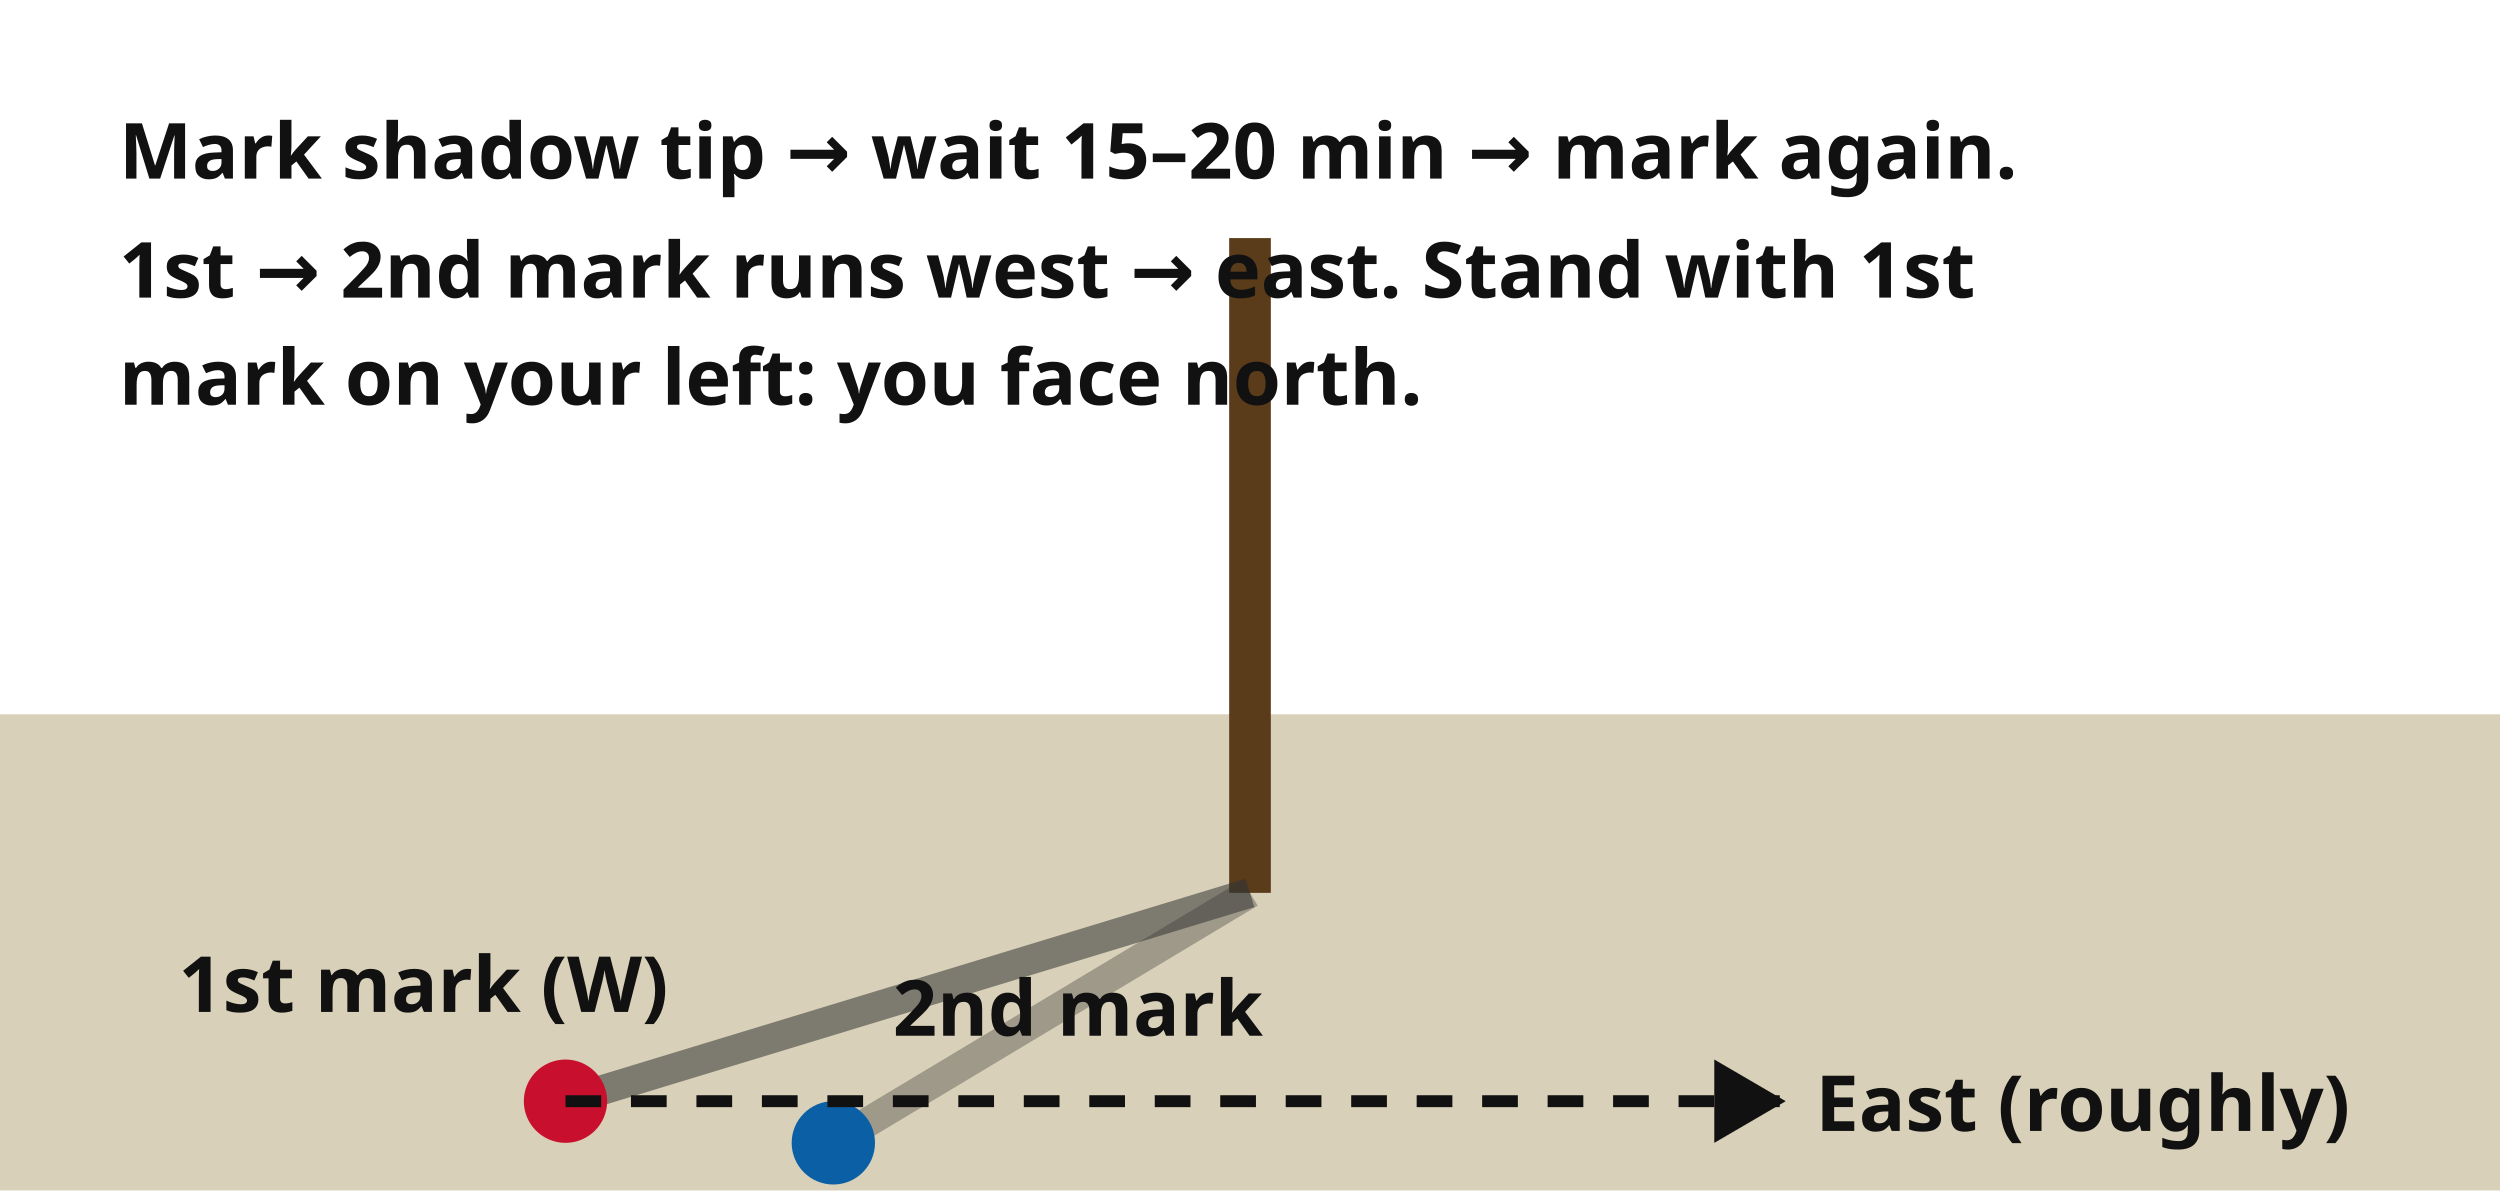
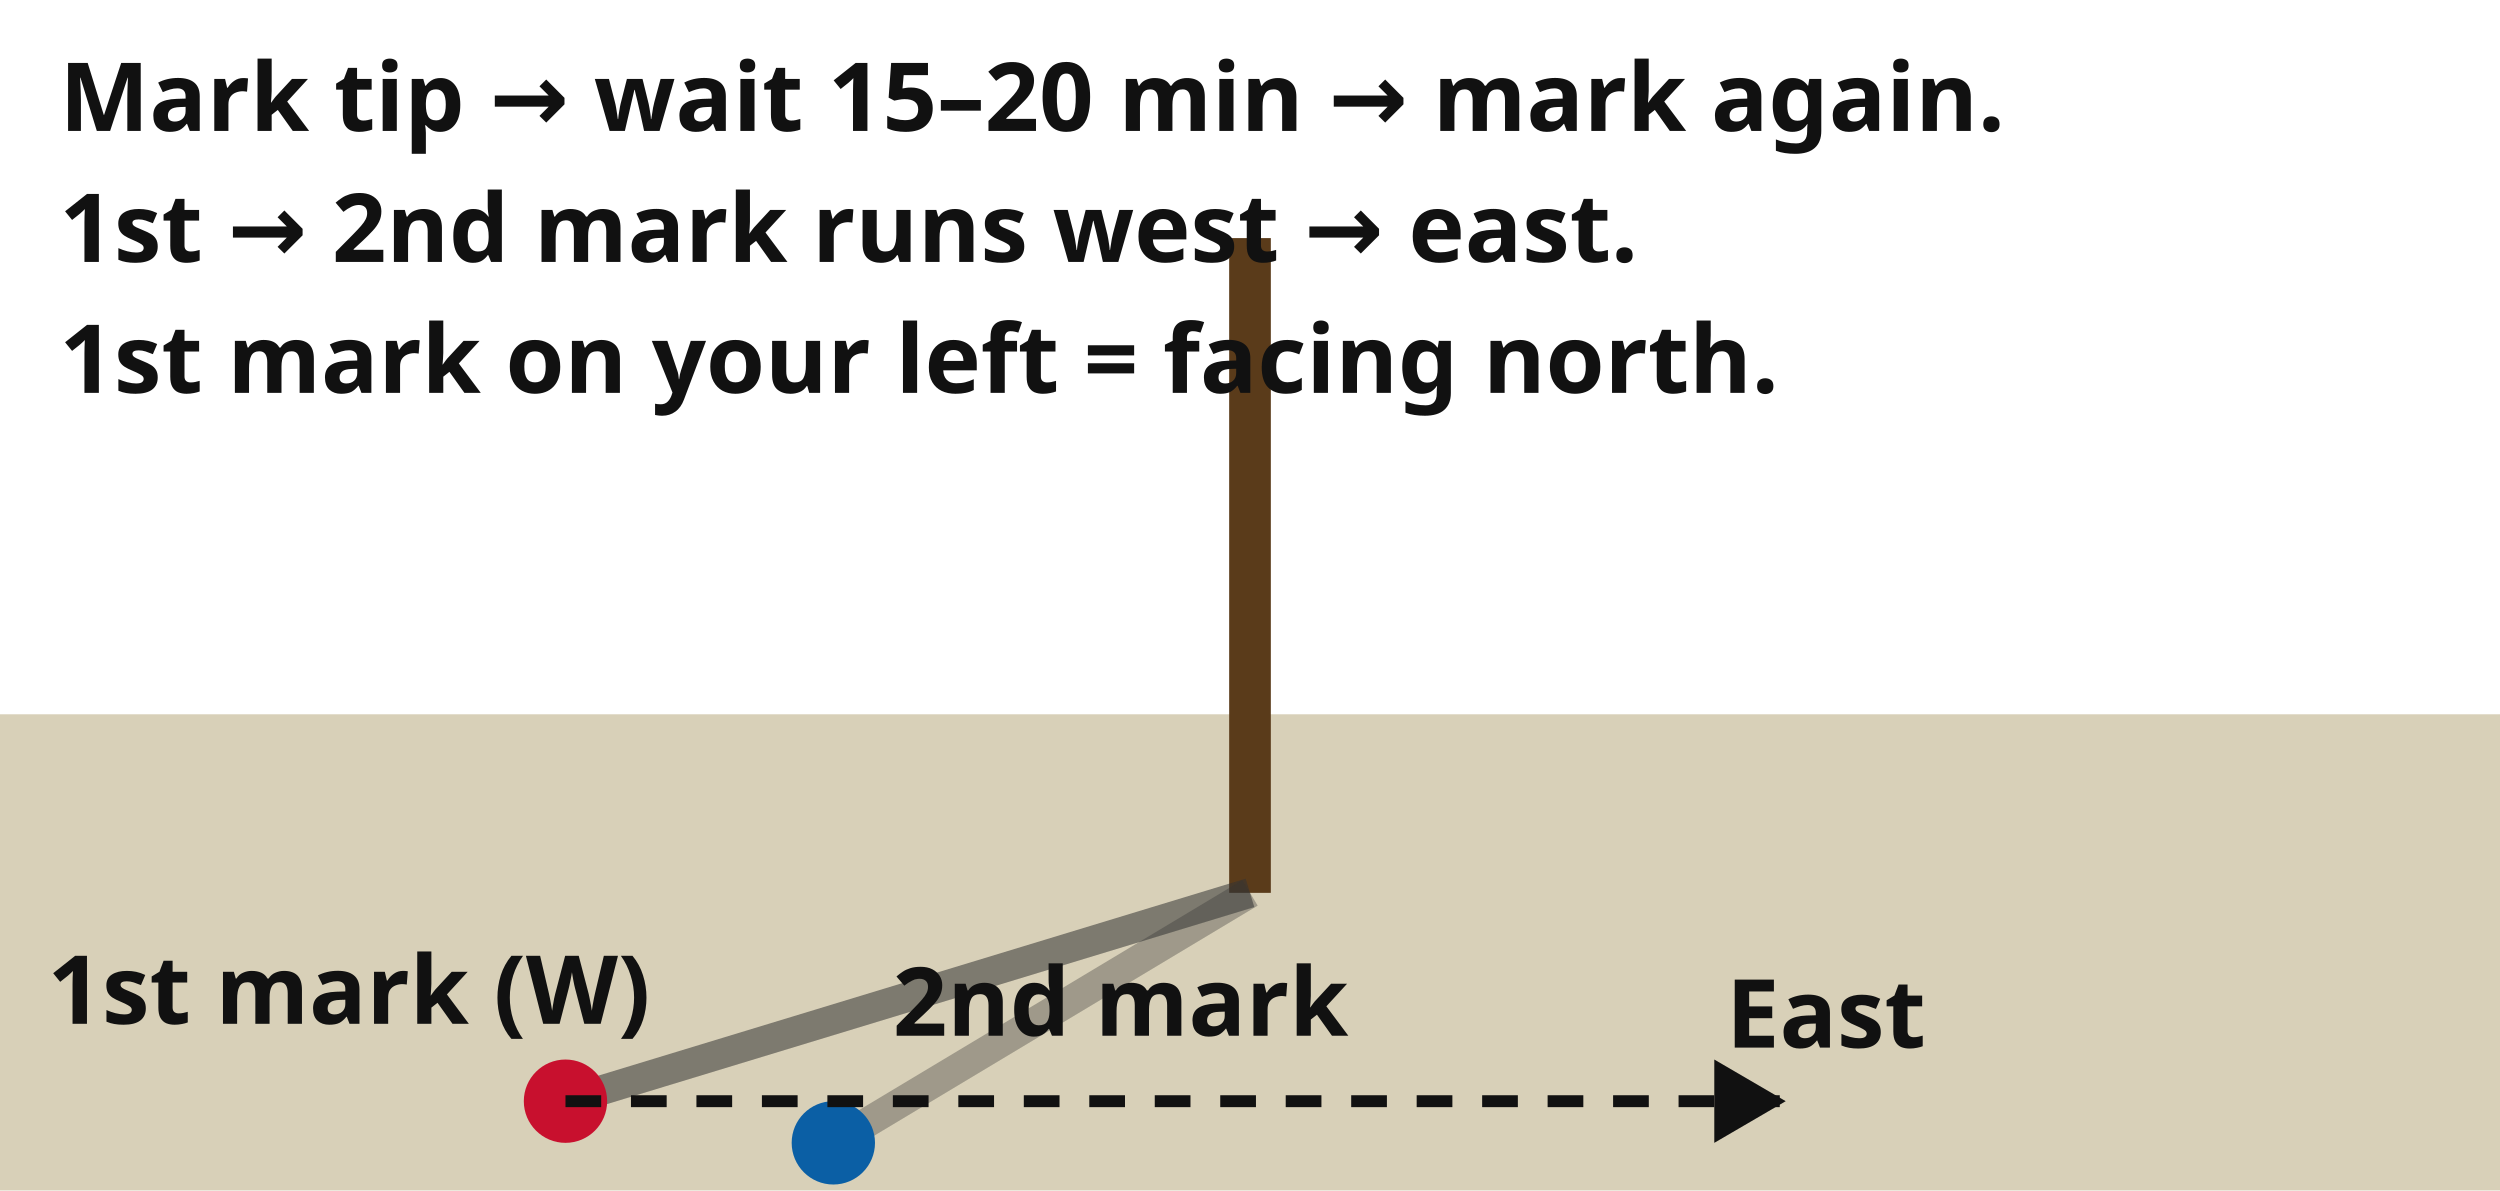
<svg xmlns="http://www.w3.org/2000/svg" viewBox="0 0 420 200" role="img" aria-label="Shadow stick: mark the shadow tip, wait 15 to 20 minutes, mark again. The line from the first mark to the second points roughly east.">
-   <style>.t{font:600 13px sans-serif;fill:#111}.g{fill:#d8d0b8}</style>
+   <style>.t{font:700 16px sans-serif;fill:#111}.g{fill:#d8d0b8}</style>
  <rect class="g" x="0" y="120" width="420" height="80" />
  <line x1="210" y1="40" x2="210" y2="150" stroke="#5a3b1a" stroke-width="7" />
  <line x1="210" y1="150" x2="95" y2="185" stroke="#333" stroke-width="5" opacity=".55" />
  <line x1="210" y1="150" x2="140" y2="192" stroke="#333" stroke-width="5" opacity=".35" />
  <circle cx="95" cy="185" r="7" fill="#c8102e" />
  <circle cx="140" cy="192" r="7" fill="#0b5fa5" />
  <line x1="95" y1="185" x2="300" y2="185" stroke="#111" stroke-width="2" stroke-dasharray="6 5" />
  <path d="M300 185l-12-7v14z" fill="#111" />
-   <text class="t" x="30" y="170">1st mark (W)</text>
+   <text class="t" x="8" y="172">1st mark (W)</text>
  <text class="t" x="150" y="174" fill="#0b5fa5">2nd mark</text>
-   <text class="t" x="305" y="190">East (roughly)</text>
-   <text class="t" x="20" y="30">Mark shadow tip → wait 15–20 min → mark again.</text>
-   <text class="t" x="20" y="50">1st → 2nd mark runs west → east. Stand with 1st</text>
-   <text class="t" x="20" y="68">mark on your left: you face north.</text>
+   <text class="t" x="290" y="176">East</text>
+   <text class="t" x="10" y="22">Mark tip → wait 15–20 min → mark again.</text>
+   <text class="t" x="10" y="44">1st → 2nd mark runs west → east.</text>
+   <text class="t" x="10" y="66">1st mark on your left = facing north.</text>
</svg>
